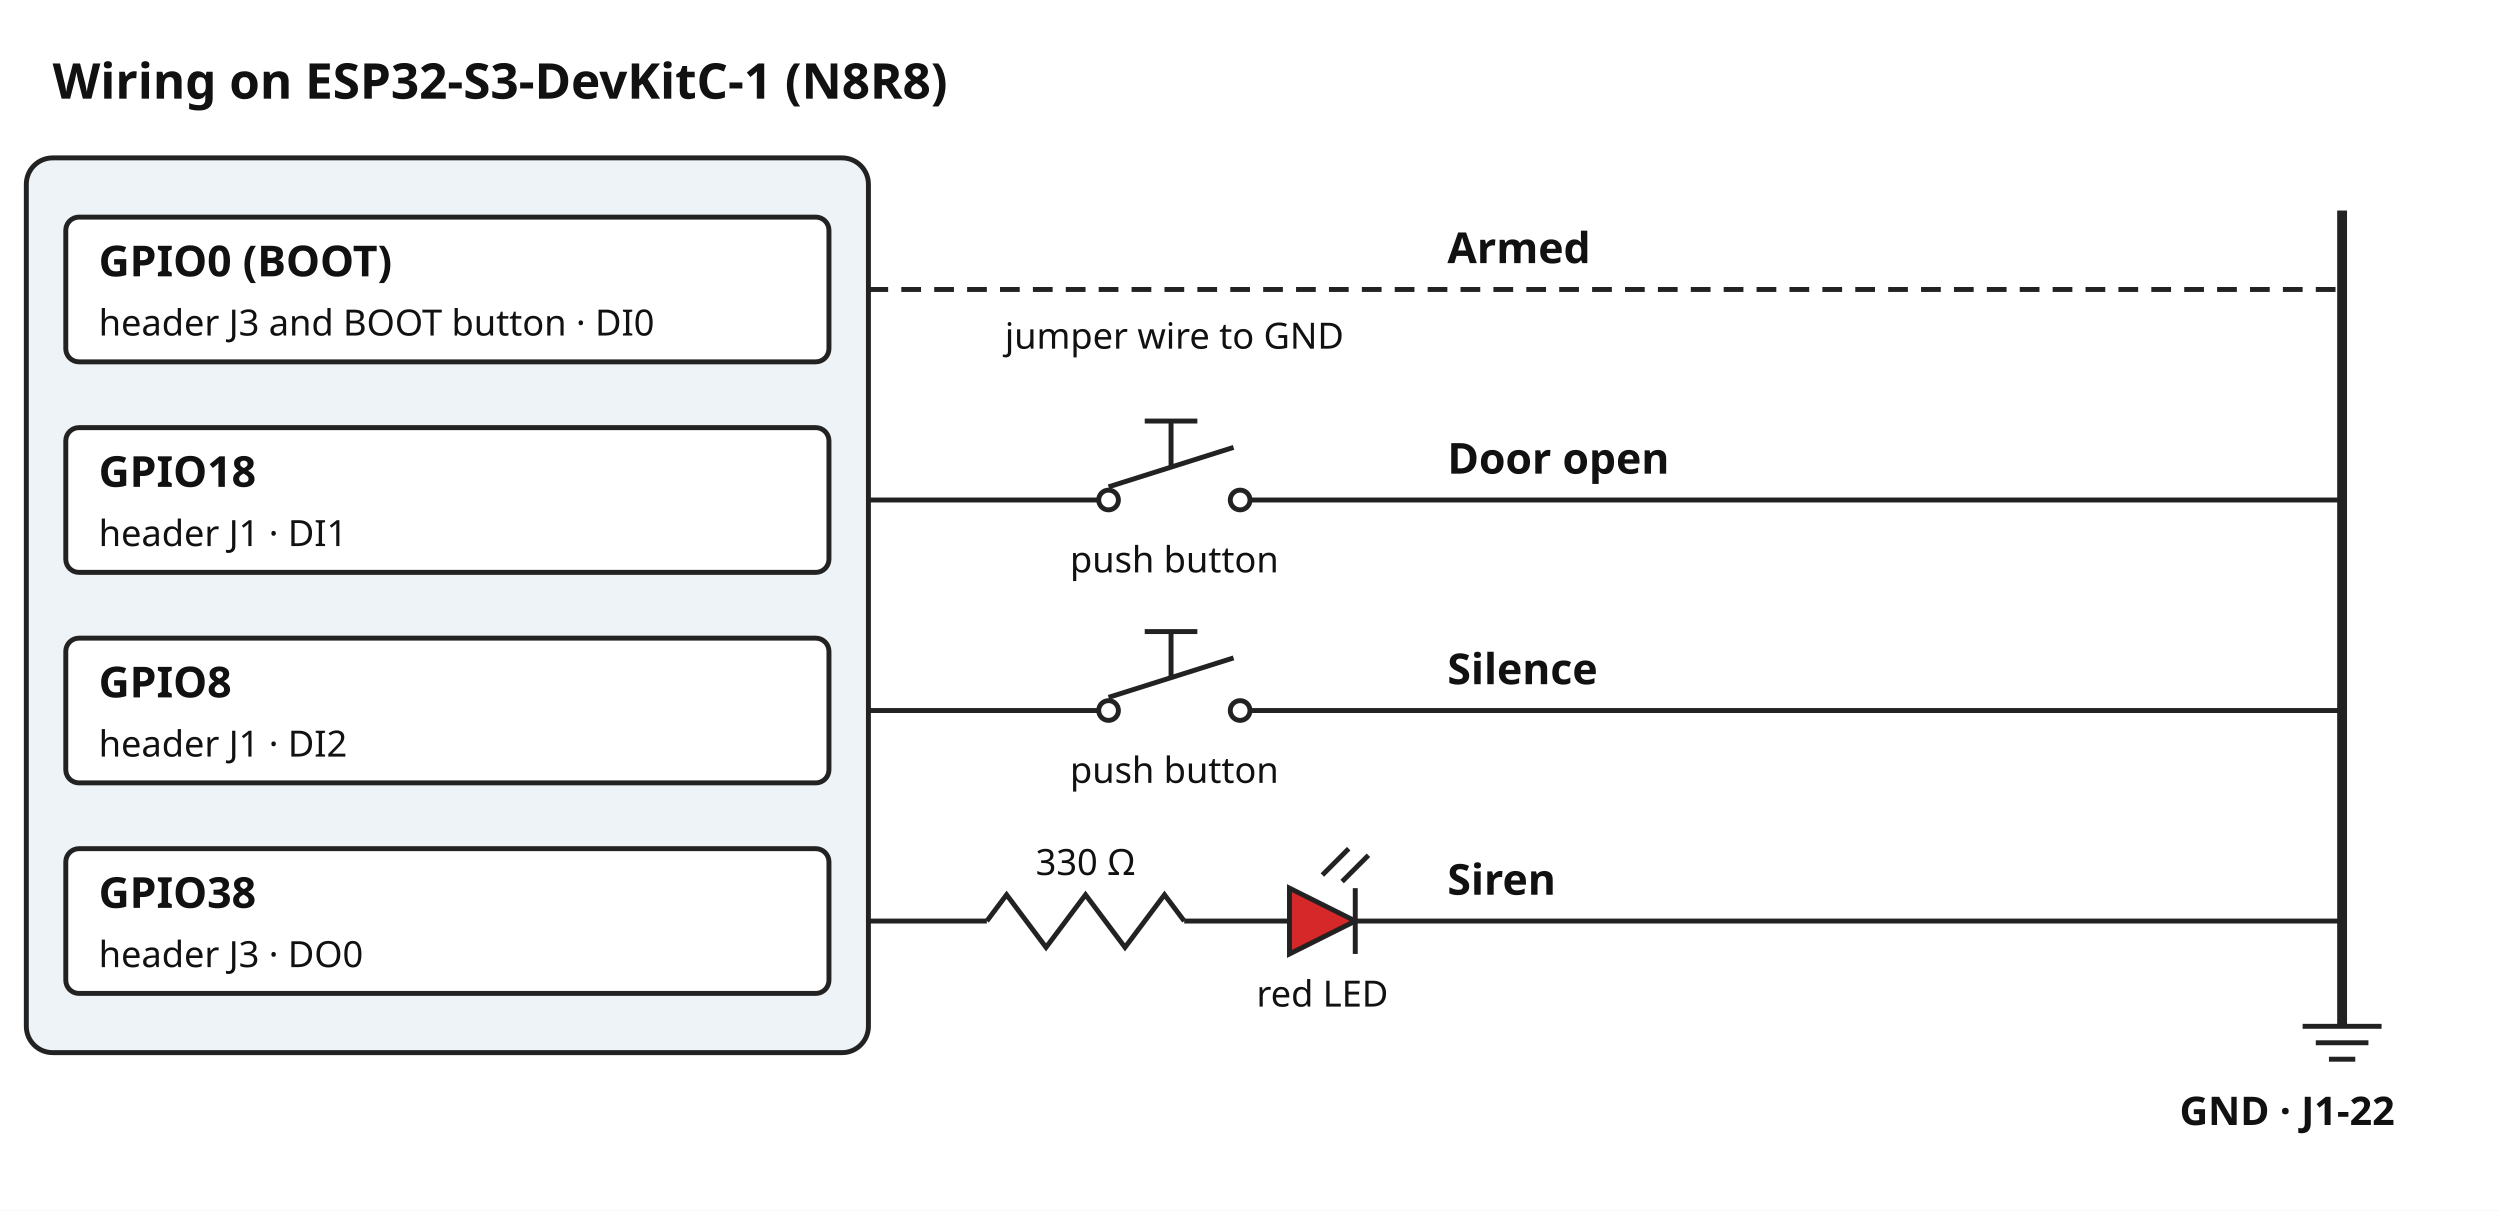
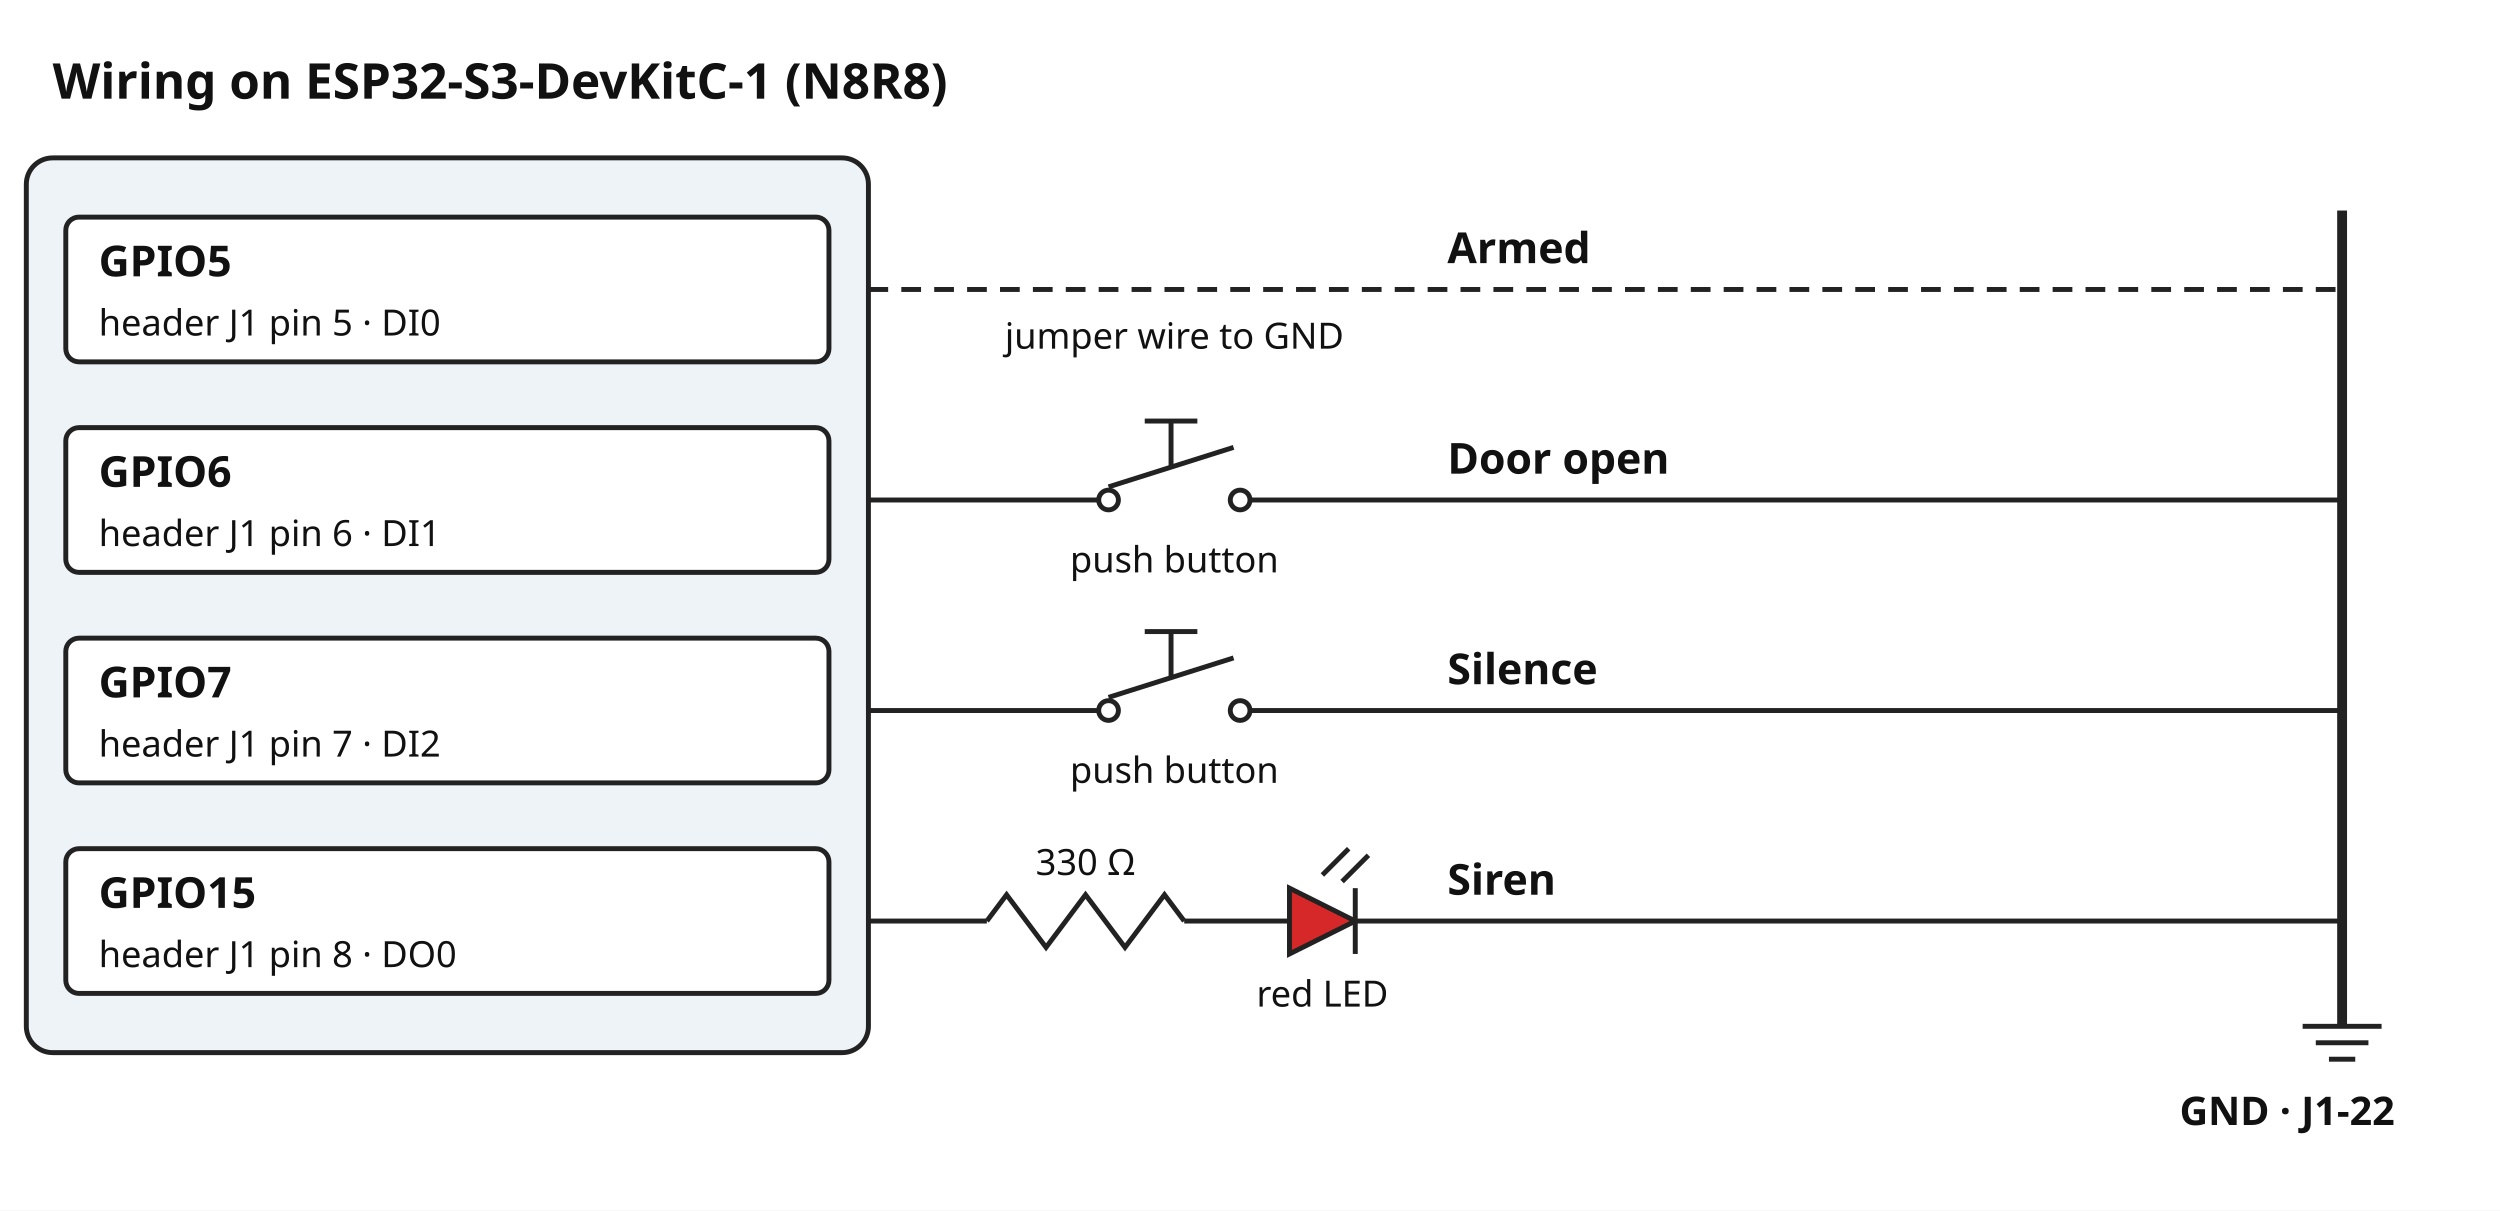
<svg xmlns="http://www.w3.org/2000/svg" viewBox="0 0 760 368" width="760" height="368" role="img" aria-labelledby="wiring-esp32-s3-devkitc-title wiring-esp32-s3-devkitc-desc" font-family="sans-serif" fill="#111111" stroke="#222222" stroke-width="1.5">
  <rect width="760" height="368" fill="#ffffff" stroke="none" />
  <text stroke="none" x="16" y="30" font-size="15" font-weight="bold">Wiring on ESP32-S3-DevKitC-1 (N8R8)</text>
  <rect x="8" y="48" width="256" height="272" rx="8" fill="#eef3f8" />
  <rect x="20" y="66" width="232" height="44" rx="4" fill="#ffffff" />
-   <text stroke="none" x="30" y="84" font-size="13" font-weight="bold">GPIO0 (BOOT)</text>
-   <text stroke="none" x="30" y="102" font-size="11">header J3 and BOOT button · DI0</text>
+   <text stroke="none" x="30" y="84" font-size="13" font-weight="bold">GPIO5</text>
+   <text stroke="none" x="30" y="102" font-size="11">header J1 pin 5 · DI0</text>
  <text stroke="none" x="440" y="80" font-size="13" font-weight="bold">Armed</text>
  <polyline points="264,88 712,88" fill="none" stroke-dasharray="6 4" />
  <text stroke="none" x="357" y="106" text-anchor="middle" font-size="11">jumper wire to GND</text>
  <rect x="20" y="130" width="232" height="44" rx="4" fill="#ffffff" />
-   <text stroke="none" x="30" y="148" font-size="13" font-weight="bold">GPIO18</text>
-   <text stroke="none" x="30" y="166" font-size="11">header J1 · DI1</text>
+   <text stroke="none" x="30" y="148" font-size="13" font-weight="bold">GPIO6</text>
+   <text stroke="none" x="30" y="166" font-size="11">header J1 pin 6 · DI1</text>
  <text stroke="none" x="440" y="144" font-size="13" font-weight="bold">Door open</text>
  <polyline points="264,152 334,152" fill="none" />
  <circle cx="337" cy="152" r="3" fill="#ffffff" />
  <circle cx="377" cy="152" r="3" fill="#ffffff" />
  <polyline points="337,148 375,136" fill="none" />
  <polyline points="356,142 356,128" fill="none" />
  <polyline points="348,128 364,128" fill="none" />
  <text stroke="none" x="357" y="174" text-anchor="middle" font-size="11">push button</text>
  <polyline points="380,152 712,152" fill="none" />
  <rect x="20" y="194" width="232" height="44" rx="4" fill="#ffffff" />
-   <text stroke="none" x="30" y="212" font-size="13" font-weight="bold">GPIO8</text>
-   <text stroke="none" x="30" y="230" font-size="11">header J1 · DI2</text>
+   <text stroke="none" x="30" y="212" font-size="13" font-weight="bold">GPIO7</text>
+   <text stroke="none" x="30" y="230" font-size="11">header J1 pin 7 · DI2</text>
  <text stroke="none" x="440" y="208" font-size="13" font-weight="bold">Silence</text>
  <polyline points="264,216 334,216" fill="none" />
  <circle cx="337" cy="216" r="3" fill="#ffffff" />
  <circle cx="377" cy="216" r="3" fill="#ffffff" />
  <polyline points="337,212 375,200" fill="none" />
  <polyline points="356,206 356,192" fill="none" />
  <polyline points="348,192 364,192" fill="none" />
  <text stroke="none" x="357" y="238" text-anchor="middle" font-size="11">push button</text>
  <polyline points="380,216 712,216" fill="none" />
  <rect x="20" y="258" width="232" height="44" rx="4" fill="#ffffff" />
-   <text stroke="none" x="30" y="276" font-size="13" font-weight="bold">GPIO38</text>
-   <text stroke="none" x="30" y="294" font-size="11">header J3 · DO0</text>
+   <text stroke="none" x="30" y="276" font-size="13" font-weight="bold">GPIO15</text>
+   <text stroke="none" x="30" y="294" font-size="11">header J1 pin 8 · DO0</text>
  <text stroke="none" x="440" y="272" font-size="13" font-weight="bold">Siren</text>
  <polyline points="264,280 300,280" fill="none" />
  <polyline points="300,280 306,272 318,288 330,272 342,288 354,272 360,280" fill="none" />
  <text stroke="none" x="330" y="266" text-anchor="middle" font-size="11">330 Ω</text>
  <polyline points="360,280 392,280" fill="none" />
  <polygon points="392,270 392,290 412,280" fill="#d62828" />
  <polyline points="412,270 412,290" fill="none" />
  <polyline points="402,266 410,258" fill="none" />
  <polyline points="408,268 416,260" fill="none" />
  <text stroke="none" x="402" y="306" text-anchor="middle" font-size="11">red LED</text>
  <polyline points="412,280 712,280" fill="none" />
  <polyline points="712,64 712,312" fill="none" stroke-width="3" />
  <polyline points="700,312 724,312" fill="none" />
  <polyline points="704,317 720,317" fill="none" />
  <polyline points="708,322 716,322" fill="none" />
  <text stroke="none" x="728" y="342" text-anchor="end" font-size="12" font-weight="bold">GND · J1-22</text>
</svg>
